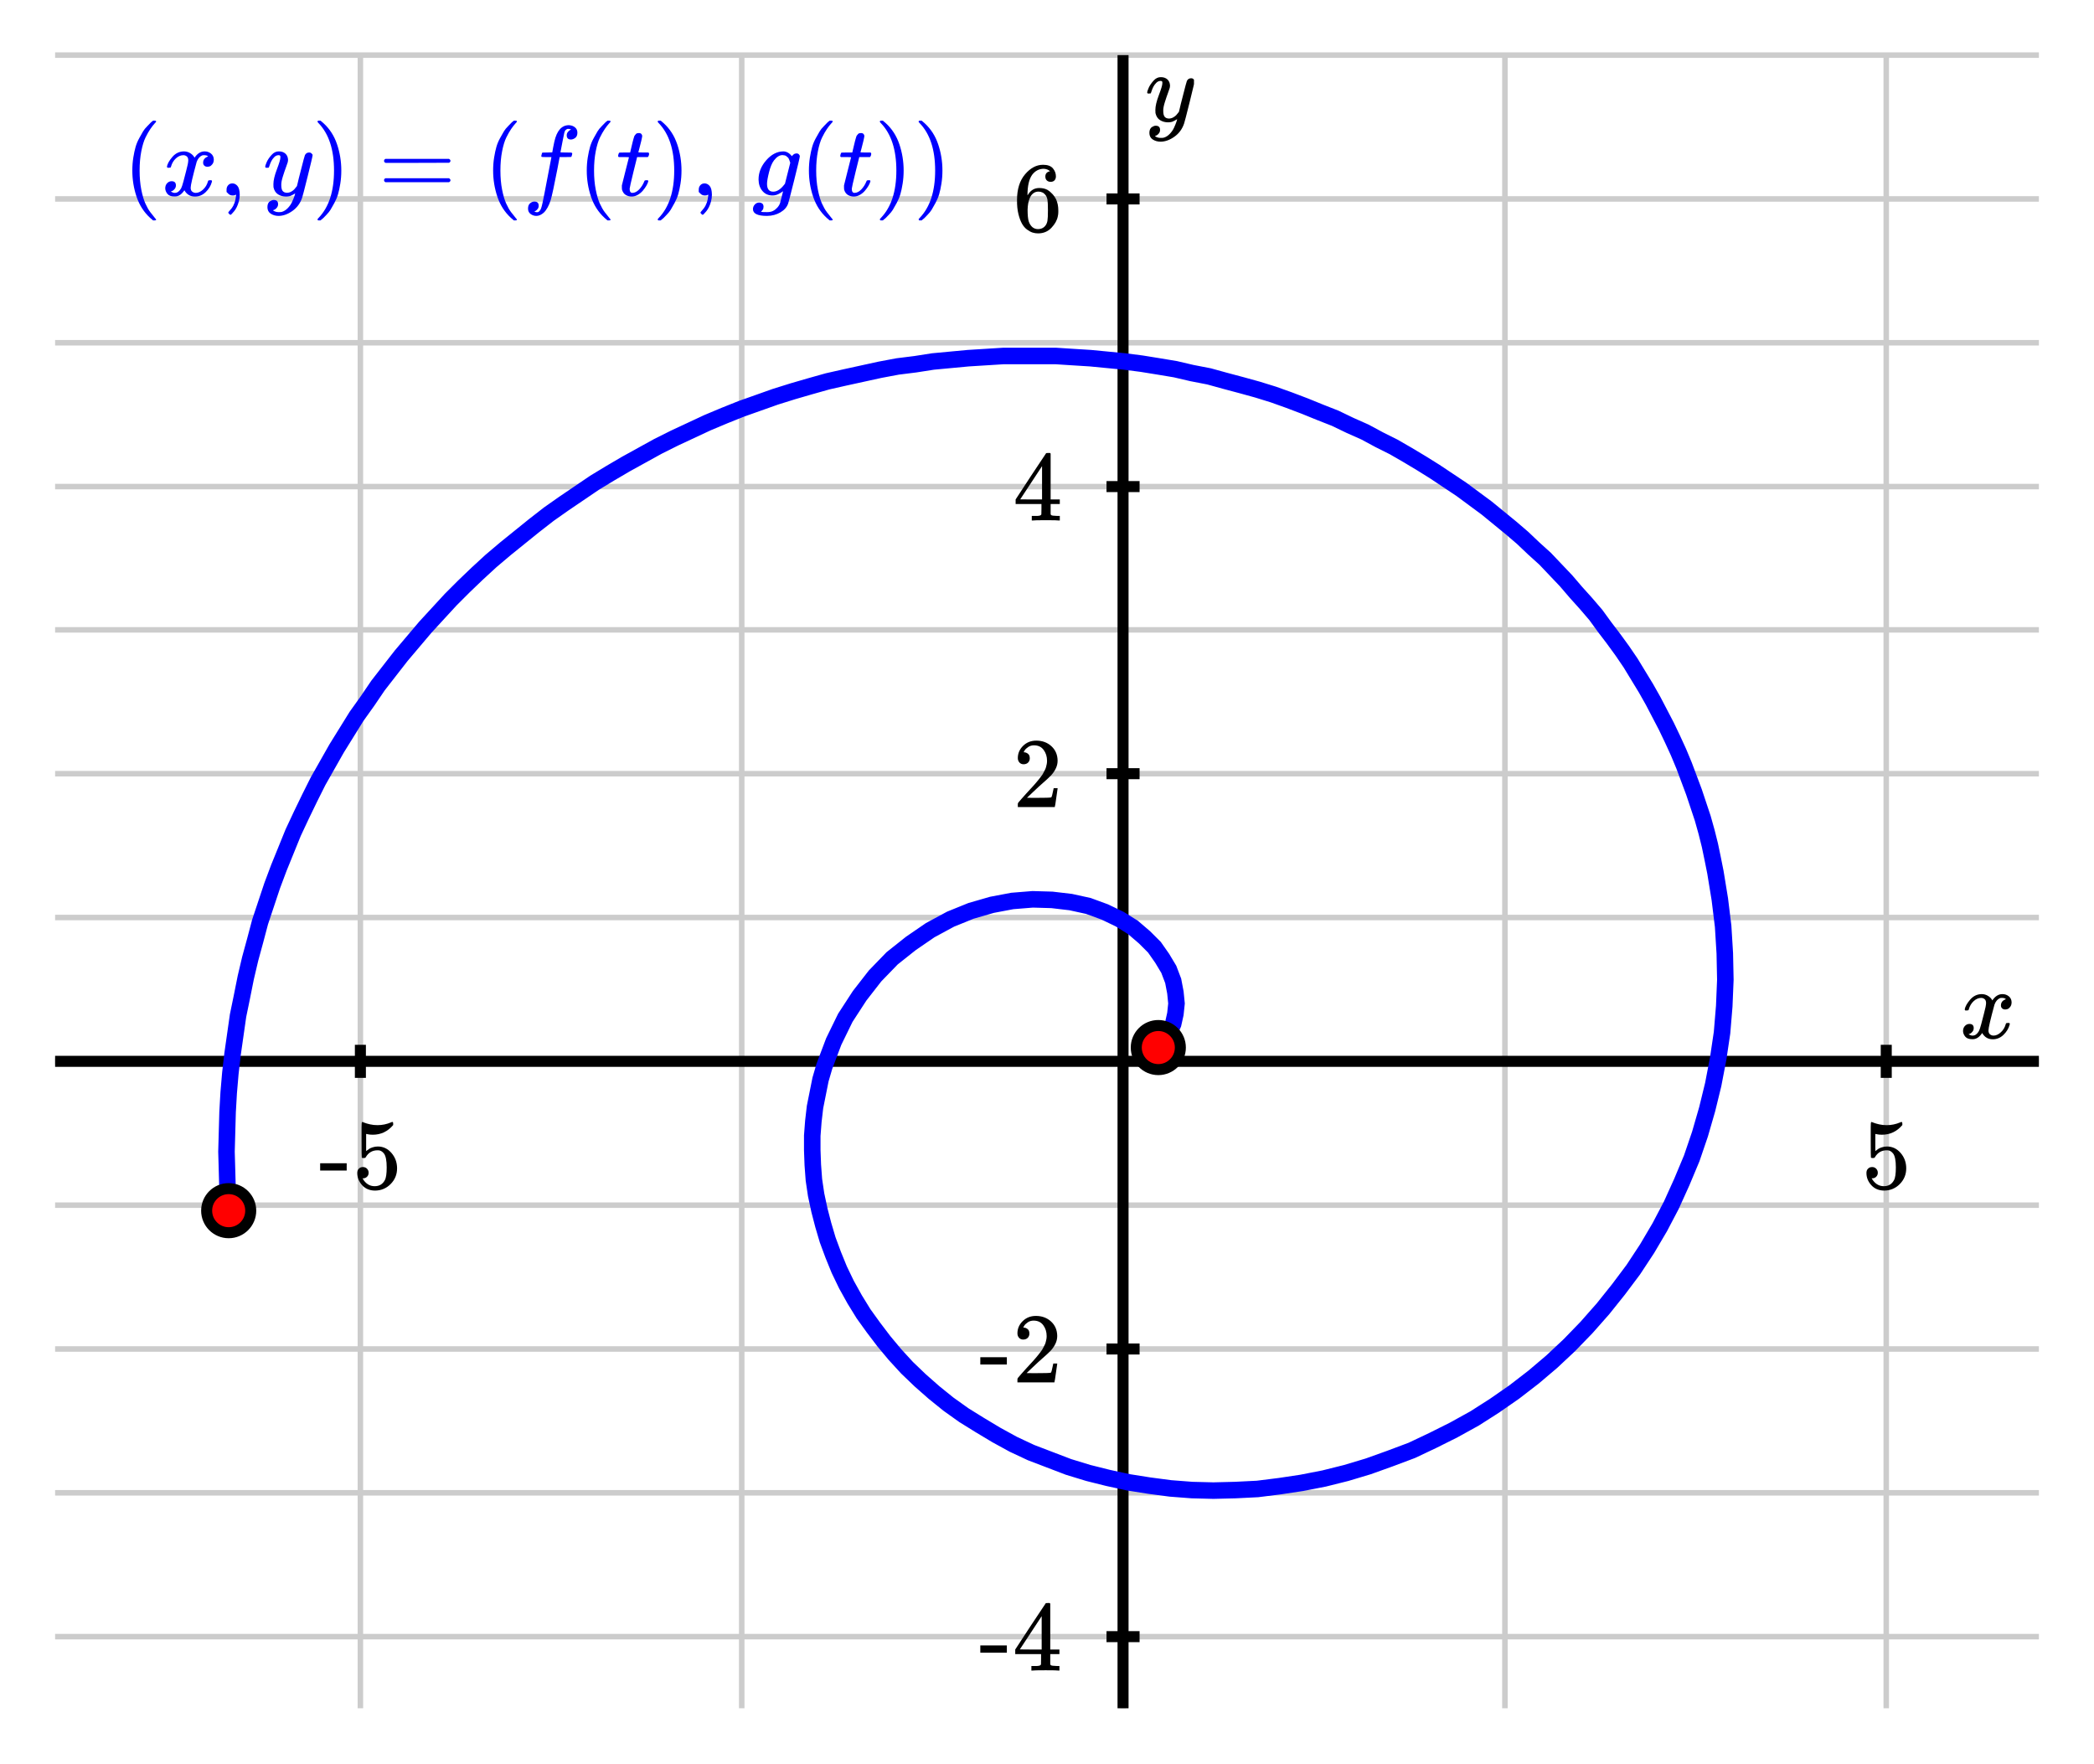
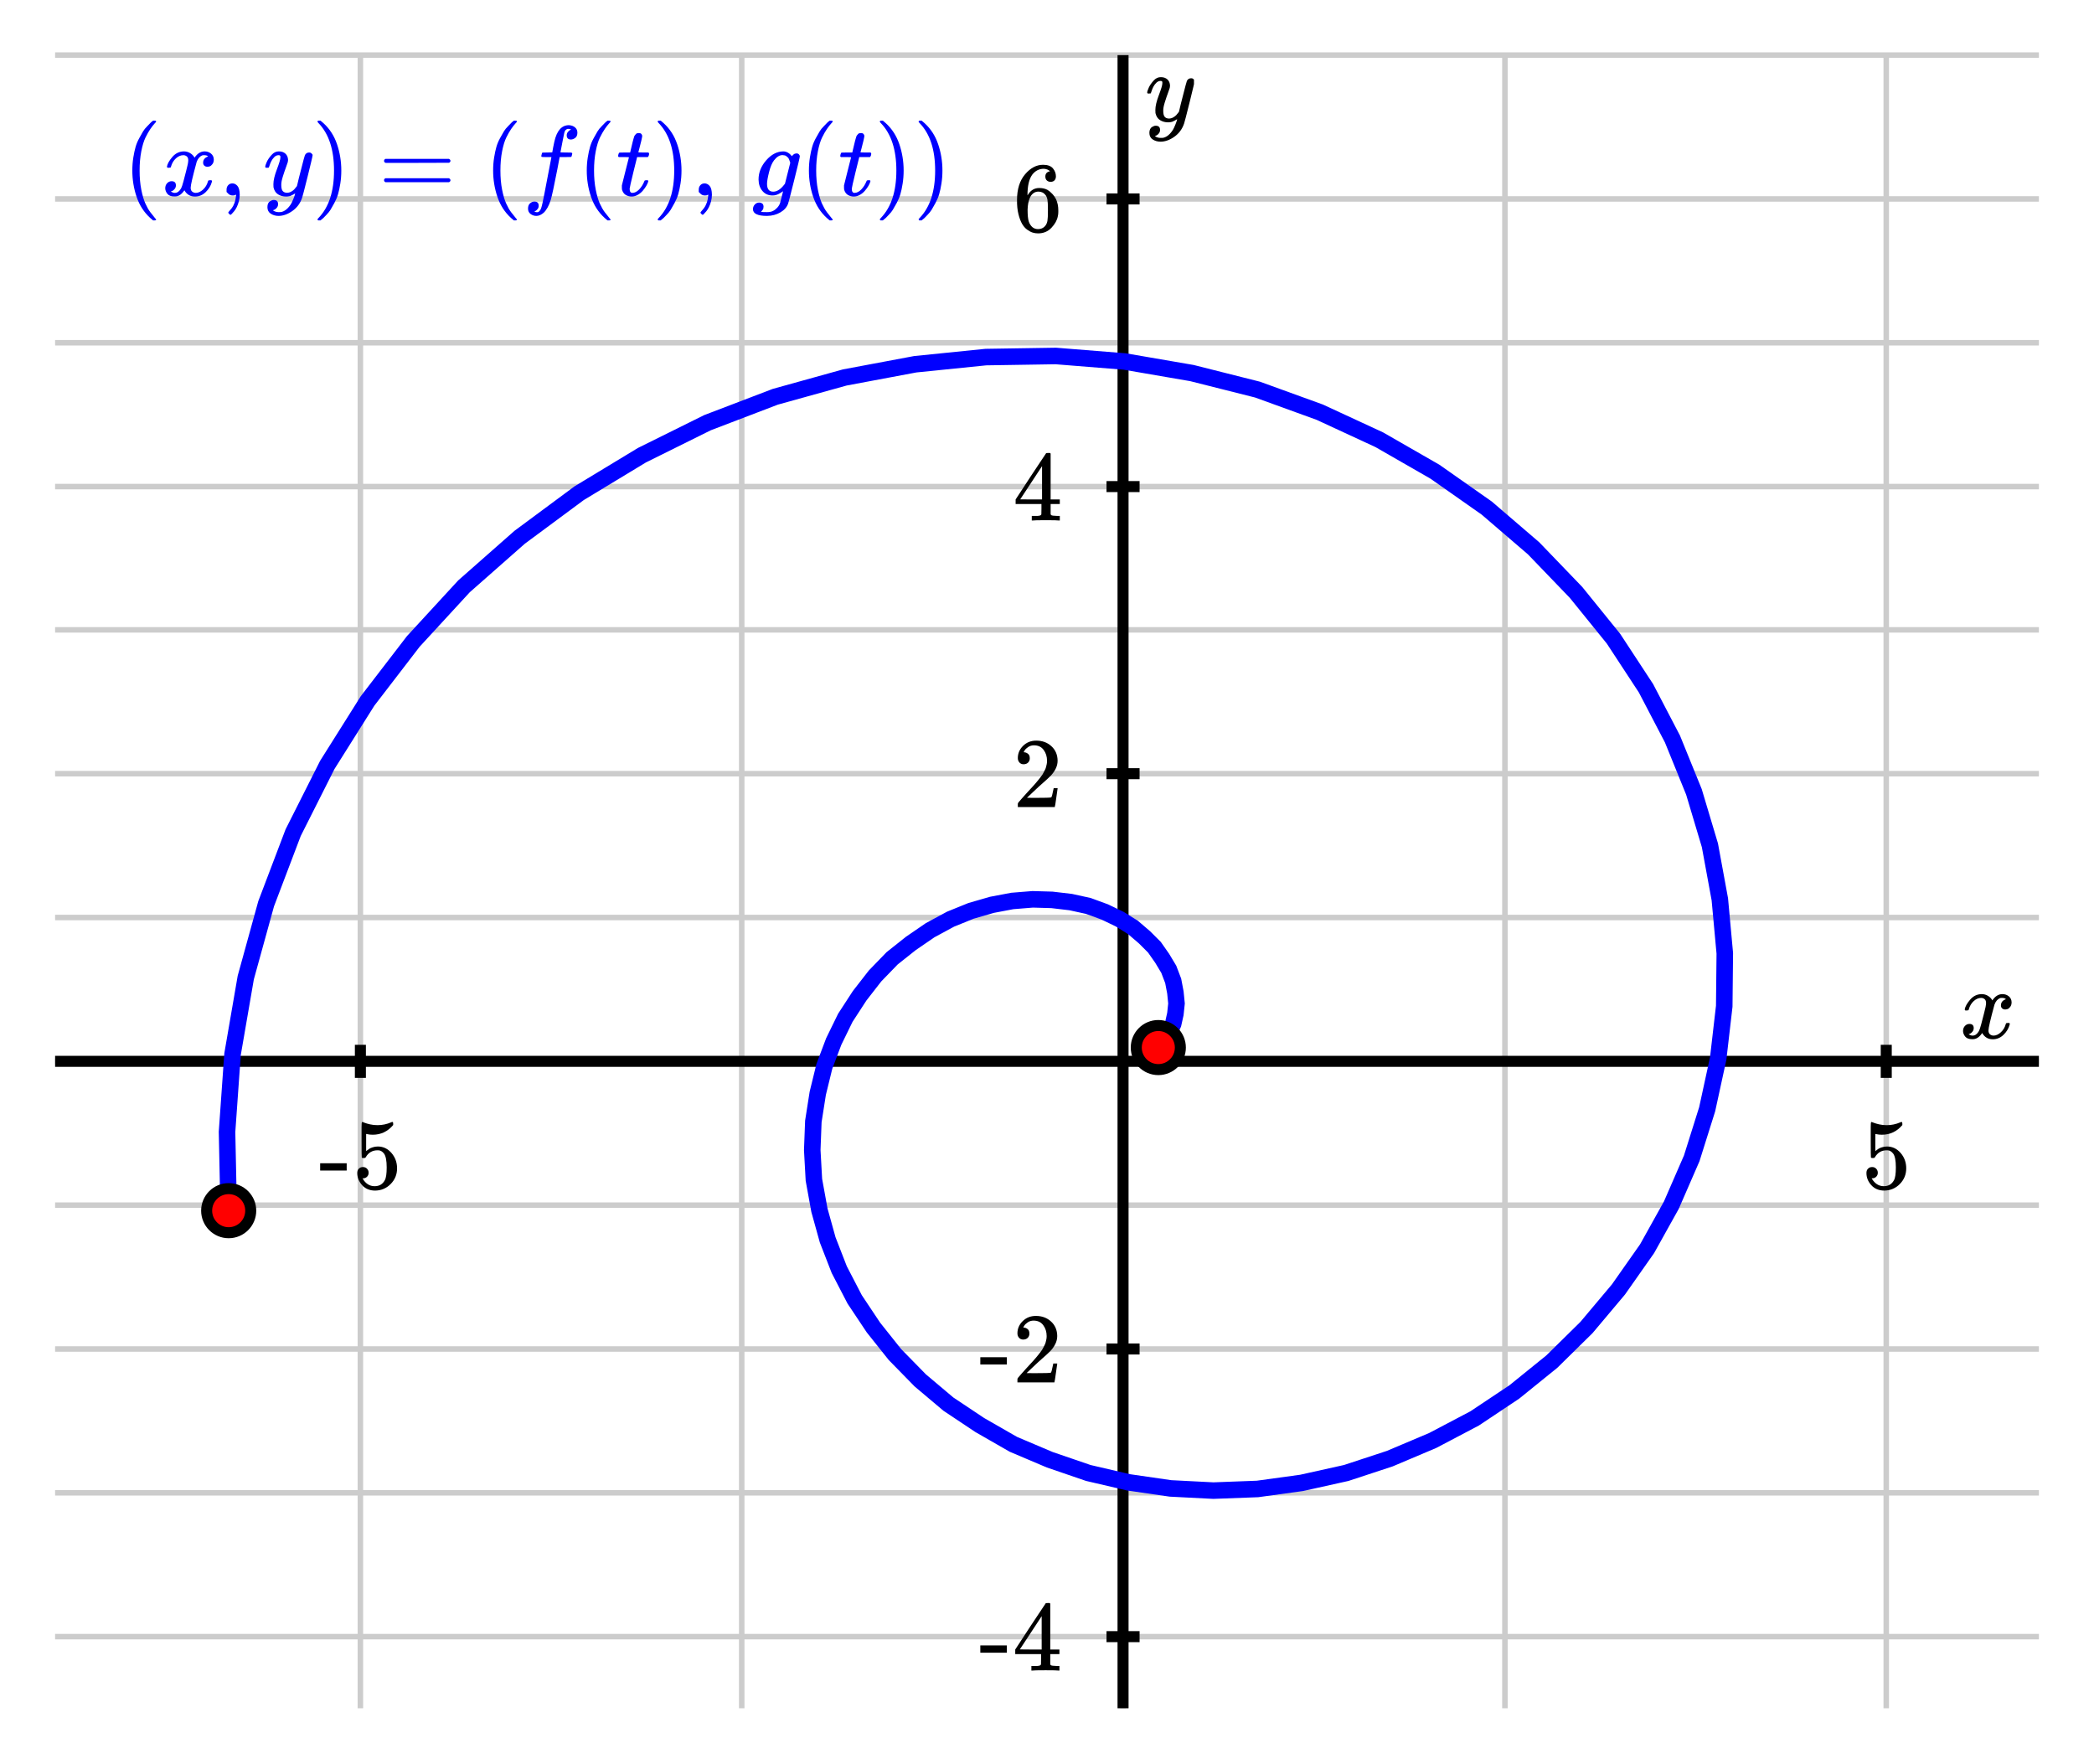
<svg xmlns="http://www.w3.org/2000/svg" xmlns:xlink="http://www.w3.org/1999/xlink" id="prefigure-parametric-motion-figure" viewBox="0 0 380 320">
  <defs>
-     <clipPath id="prefigure-parametric-motion-__clipPath-0">
+     <clipPath id="prefigure-parametric-motion-clipPath-0">
      <rect x="10.0" y="10.0" width="360.0" height="300.0" />
    </clipPath>
-     <clipPath id="prefigure-parametric-motion-__clipPath-1">
+     <clipPath id="prefigure-parametric-motion-clipPath-1">
      <rect x="10.0" y="10.0" width="360.0" height="300.0" />
    </clipPath>
  </defs>
  <g id="prefigure-parametric-motion-pm-grid">
    <g id="prefigure-parametric-motion-grid" stroke="#ccc" stroke-width="1">
      <line x1="65.4" y1="310.0" x2="65.4" y2="10.0" />
      <line x1="134.6" y1="310.0" x2="134.6" y2="10.0" />
      <line x1="203.8" y1="310.0" x2="203.8" y2="10.0" />
      <line x1="273.1" y1="310.0" x2="273.1" y2="10.0" />
      <line x1="342.3" y1="310.0" x2="342.3" y2="10.0" />
      <line x1="10.0" y1="297.0" x2="370.0" y2="297.0" />
      <line x1="10.0" y1="270.9" x2="370.0" y2="270.9" />
      <line x1="10.0" y1="244.8" x2="370.0" y2="244.8" />
      <line x1="10.0" y1="218.7" x2="370.0" y2="218.7" />
      <line x1="10.0" y1="192.6" x2="370.0" y2="192.6" />
      <line x1="10.0" y1="166.5" x2="370.0" y2="166.5" />
      <line x1="10.0" y1="140.4" x2="370.0" y2="140.4" />
      <line x1="10.0" y1="114.3" x2="370.0" y2="114.3" />
      <line x1="10.0" y1="88.3" x2="370.0" y2="88.3" />
      <line x1="10.0" y1="62.2" x2="370.0" y2="62.2" />
      <line x1="10.0" y1="36.1" x2="370.0" y2="36.1" />
      <line x1="10.0" y1="10.0" x2="370.0" y2="10.0" />
    </g>
    <g id="prefigure-parametric-motion-axes" stroke="black" stroke-width="2">
-       <line id="prefigure-parametric-motion-__line-17" x1="10.0" y1="192.6" x2="370.0" y2="192.6" stroke="black" stroke-width="2" />
+       <line id="prefigure-parametric-motion-line-17" x1="10.0" y1="192.6" x2="370.0" y2="192.6" stroke="black" stroke-width="2" />
      <g>
-         <line id="prefigure-parametric-motion-__line-18" x1="65.4" y1="195.6" x2="65.4" y2="189.6" />
-         <line id="prefigure-parametric-motion-__line-19" x1="342.3" y1="195.6" x2="342.3" y2="189.6" />
-       </g>
-       <line id="prefigure-parametric-motion-__line-20" x1="203.8" y1="310.0" x2="203.8" y2="10.0" stroke="black" stroke-width="2" />
+         <line id="prefigure-parametric-motion-line-18" x1="65.4" y1="195.6" x2="65.4" y2="189.6" />
+         <line id="prefigure-parametric-motion-line-19" x1="342.3" y1="195.6" x2="342.3" y2="189.6" />
+       </g>
+       <line id="prefigure-parametric-motion-line-20" x1="203.8" y1="310.0" x2="203.8" y2="10.0" stroke="black" stroke-width="2" />
      <g>
-         <line id="prefigure-parametric-motion-__line-21" x1="200.8" y1="297.0" x2="206.8" y2="297.0" />
-         <line id="prefigure-parametric-motion-__line-22" x1="200.8" y1="244.8" x2="206.8" y2="244.8" />
-         <line id="prefigure-parametric-motion-__line-23" x1="200.8" y1="140.4" x2="206.8" y2="140.4" />
-         <line id="prefigure-parametric-motion-__line-24" x1="200.8" y1="88.3" x2="206.8" y2="88.3" />
-         <line id="prefigure-parametric-motion-__line-25" x1="200.8" y1="36.1" x2="206.8" y2="36.1" />
-       </g>
-     </g>
-     <g id="prefigure-parametric-motion-__label-0" transform="translate(366.0,188.6) translate(-10.4,-8.2)">
-       <g id="prefigure-parametric-motion-__g-0">
+         <line id="prefigure-parametric-motion-line-21" x1="200.8" y1="297.0" x2="206.8" y2="297.0" />
+         <line id="prefigure-parametric-motion-line-22" x1="200.8" y1="244.8" x2="206.8" y2="244.8" />
+         <line id="prefigure-parametric-motion-line-23" x1="200.8" y1="140.4" x2="206.8" y2="140.4" />
+         <line id="prefigure-parametric-motion-line-24" x1="200.8" y1="88.3" x2="206.8" y2="88.3" />
+         <line id="prefigure-parametric-motion-line-25" x1="200.8" y1="36.1" x2="206.8" y2="36.1" />
+       </g>
+     </g>
+     <g id="prefigure-parametric-motion-label-0" transform="translate(366.0,188.6) translate(-10.4,-8.2)">
+       <g id="prefigure-parametric-motion-g-0">
        <svg style="vertical-align: -0.200px" width="10.352px" height="8.200px" role="img" focusable="false" viewBox="0 -442 572 453" x="0.0" y="0.0">
          <defs>
            <path id="prefigure-parametric-motion-MJX-2-TEX-I-1D465" d="M52 289Q59 331 106 386T222 442Q257 442 286 424T329 379Q371 442 430 442Q467 442 494 420T522 361Q522 332 508 314T481 292T458 288Q439 288 427 299T415 328Q415 374 465 391Q454 404 425 404Q412 404 406 402Q368 386 350 336Q290 115 290 78Q290 50 306 38T341 26Q378 26 414 59T463 140Q466 150 469 151T485 153H489Q504 153 504 145Q504 144 502 134Q486 77 440 33T333 -11Q263 -11 227 52Q186 -10 133 -10H127Q78 -10 57 16T35 71Q35 103 54 123T99 143Q142 143 142 101Q142 81 130 66T107 46T94 41L91 40Q91 39 97 36T113 29T132 26Q168 26 194 71Q203 87 217 139T245 247T261 313Q266 340 266 352Q266 380 251 392T217 404Q177 404 142 372T93 290Q91 281 88 280T72 278H58Q52 284 52 289Z" />
          </defs>
          <g stroke="currentColor" fill="currentColor" stroke-width="0" transform="scale(1,-1)">
            <g data-mml-node="math">
              <g data-mml-node="mi" data-semantic-type="identifier" data-semantic-role="latinletter" data-semantic-font="italic" data-semantic-annotation="clearspeak:simple" data-semantic-id="0" data-semantic-speech="x">
                <use data-c="1D465" xlink:href="#prefigure-parametric-motion-MJX-2-TEX-I-1D465" />
              </g>
            </g>
          </g>
        </svg>
      </g>
    </g>
-     <g id="prefigure-parametric-motion-__label-1" transform="translate(207.8,14.0) translate(0.0,-0.0)">
-       <g id="prefigure-parametric-motion-__g-1">
+     <g id="prefigure-parametric-motion-label-1" transform="translate(207.8,14.0) translate(0.0,-0.0)">
+       <g id="prefigure-parametric-motion-g-1">
        <svg style="vertical-align: -3.712px" width="8.872px" height="11.712px" role="img" focusable="false" viewBox="0 -442 490 647" x="0.0" y="0.0">
          <defs>
            <path id="prefigure-parametric-motion-MJX-3-TEX-I-1D466" d="M21 287Q21 301 36 335T84 406T158 442Q199 442 224 419T250 355Q248 336 247 334Q247 331 231 288T198 191T182 105Q182 62 196 45T238 27Q261 27 281 38T312 61T339 94Q339 95 344 114T358 173T377 247Q415 397 419 404Q432 431 462 431Q475 431 483 424T494 412T496 403Q496 390 447 193T391 -23Q363 -106 294 -155T156 -205Q111 -205 77 -183T43 -117Q43 -95 50 -80T69 -58T89 -48T106 -45Q150 -45 150 -87Q150 -107 138 -122T115 -142T102 -147L99 -148Q101 -153 118 -160T152 -167H160Q177 -167 186 -165Q219 -156 247 -127T290 -65T313 -9T321 21L315 17Q309 13 296 6T270 -6Q250 -11 231 -11Q185 -11 150 11T104 82Q103 89 103 113Q103 170 138 262T173 379Q173 380 173 381Q173 390 173 393T169 400T158 404H154Q131 404 112 385T82 344T65 302T57 280Q55 278 41 278H27Q21 284 21 287Z" />
          </defs>
          <g stroke="currentColor" fill="currentColor" stroke-width="0" transform="scale(1,-1)">
            <g data-mml-node="math">
              <g data-mml-node="mi" data-semantic-type="identifier" data-semantic-role="latinletter" data-semantic-font="italic" data-semantic-annotation="clearspeak:simple" data-semantic-id="0" data-semantic-speech="y">
                <use data-c="1D466" xlink:href="#prefigure-parametric-motion-MJX-3-TEX-I-1D466" />
              </g>
            </g>
          </g>
        </svg>
      </g>
    </g>
-     <g id="prefigure-parametric-motion-__label-2" transform="translate(65.4,203.6) translate(-7.5,-0.0)">
-       <g id="prefigure-parametric-motion-__g-2">
+     <g id="prefigure-parametric-motion-label-2" transform="translate(65.4,203.6) translate(-7.5,-0.0)">
+       <g id="prefigure-parametric-motion-g-2">
        <svg style="vertical-align: -0.400px" width="15.080px" height="12.456px" role="img" focusable="false" viewBox="0 -666 833 688" x="0.0" y="0.0">
          <defs>
            <path id="prefigure-parametric-motion-MJX-4-TEX-N-2D" d="M11 179V252H277V179H11Z" />
            <path id="prefigure-parametric-motion-MJX-4-TEX-N-35" d="M164 157Q164 133 148 117T109 101H102Q148 22 224 22Q294 22 326 82Q345 115 345 210Q345 313 318 349Q292 382 260 382H254Q176 382 136 314Q132 307 129 306T114 304Q97 304 95 310Q93 314 93 485V614Q93 664 98 664Q100 666 102 666Q103 666 123 658T178 642T253 634Q324 634 389 662Q397 666 402 666Q410 666 410 648V635Q328 538 205 538Q174 538 149 544L139 546V374Q158 388 169 396T205 412T256 420Q337 420 393 355T449 201Q449 109 385 44T229 -22Q148 -22 99 32T50 154Q50 178 61 192T84 210T107 214Q132 214 148 197T164 157Z" />
          </defs>
          <g stroke="currentColor" fill="currentColor" stroke-width="0" transform="scale(1,-1)">
            <g data-mml-node="math">
              <g data-mml-node="mtext" data-semantic-type="text" data-semantic-role="unknown" data-semantic-font="normal" data-semantic-annotation="clearspeak:unit" data-semantic-id="0" data-semantic-speech="hyphen 5">
                <use data-c="2D" xlink:href="#prefigure-parametric-motion-MJX-4-TEX-N-2D" />
                <use data-c="35" xlink:href="#prefigure-parametric-motion-MJX-4-TEX-N-35" transform="translate(333,0)" />
              </g>
            </g>
          </g>
        </svg>
      </g>
    </g>
-     <g id="prefigure-parametric-motion-__label-3" transform="translate(342.3,203.6) translate(-4.5,-0.0)">
-       <g id="prefigure-parametric-motion-__g-3">
+     <g id="prefigure-parametric-motion-label-3" transform="translate(342.3,203.6) translate(-4.5,-0.0)">
+       <g id="prefigure-parametric-motion-g-3">
        <svg style="vertical-align: -0.400px" width="9.048px" height="12.456px" role="img" focusable="false" viewBox="0 -666 500 688" x="0.0" y="0.0">
          <defs>
            <path id="prefigure-parametric-motion-MJX-5-TEX-N-35" d="M164 157Q164 133 148 117T109 101H102Q148 22 224 22Q294 22 326 82Q345 115 345 210Q345 313 318 349Q292 382 260 382H254Q176 382 136 314Q132 307 129 306T114 304Q97 304 95 310Q93 314 93 485V614Q93 664 98 664Q100 666 102 666Q103 666 123 658T178 642T253 634Q324 634 389 662Q397 666 402 666Q410 666 410 648V635Q328 538 205 538Q174 538 149 544L139 546V374Q158 388 169 396T205 412T256 420Q337 420 393 355T449 201Q449 109 385 44T229 -22Q148 -22 99 32T50 154Q50 178 61 192T84 210T107 214Q132 214 148 197T164 157Z" />
          </defs>
          <g stroke="currentColor" fill="currentColor" stroke-width="0" transform="scale(1,-1)">
            <g data-mml-node="math">
              <g data-mml-node="mtext" data-semantic-type="text" data-semantic-role="integer" data-semantic-font="normal" data-semantic-annotation="clearspeak:unit" data-semantic-id="0" data-semantic-speech="5">
                <use data-c="35" xlink:href="#prefigure-parametric-motion-MJX-5-TEX-N-35" />
              </g>
            </g>
          </g>
        </svg>
      </g>
    </g>
-     <g id="prefigure-parametric-motion-__label-4" transform="translate(192.8,297.0) translate(-15.1,-6.1)">
-       <g id="prefigure-parametric-motion-__g-4">
+     <g id="prefigure-parametric-motion-label-4" transform="translate(192.8,297.0) translate(-15.1,-6.1)">
+       <g id="prefigure-parametric-motion-g-4">
        <svg style="vertical-align: 0.000px" width="15.080px" height="12.256px" role="img" focusable="false" viewBox="0 -677 833 677" x="0.0" y="0.0">
          <defs>
            <path id="prefigure-parametric-motion-MJX-6-TEX-N-2D" d="M11 179V252H277V179H11Z" />
            <path id="prefigure-parametric-motion-MJX-6-TEX-N-34" d="M462 0Q444 3 333 3Q217 3 199 0H190V46H221Q241 46 248 46T265 48T279 53T286 61Q287 63 287 115V165H28V211L179 442Q332 674 334 675Q336 677 355 677H373L379 671V211H471V165H379V114Q379 73 379 66T385 54Q393 47 442 46H471V0H462ZM293 211V545L74 212L183 211H293Z" />
          </defs>
          <g stroke="currentColor" fill="currentColor" stroke-width="0" transform="scale(1,-1)">
            <g data-mml-node="math">
              <g data-mml-node="mtext" data-semantic-type="text" data-semantic-role="unknown" data-semantic-font="normal" data-semantic-annotation="clearspeak:unit" data-semantic-id="0" data-semantic-speech="hyphen 4">
                <use data-c="2D" xlink:href="#prefigure-parametric-motion-MJX-6-TEX-N-2D" />
                <use data-c="34" xlink:href="#prefigure-parametric-motion-MJX-6-TEX-N-34" transform="translate(333,0)" />
              </g>
            </g>
          </g>
        </svg>
      </g>
    </g>
-     <g id="prefigure-parametric-motion-__label-5" transform="translate(192.8,244.8) translate(-15.1,-6.0)">
-       <g id="prefigure-parametric-motion-__g-5">
+     <g id="prefigure-parametric-motion-label-5" transform="translate(192.8,244.8) translate(-15.1,-6.0)">
+       <g id="prefigure-parametric-motion-g-5">
        <svg style="vertical-align: 0.000px" width="15.080px" height="12.056px" role="img" focusable="false" viewBox="0 -666 833 666" x="0.0" y="0.0">
          <defs>
            <path id="prefigure-parametric-motion-MJX-7-TEX-N-2D" d="M11 179V252H277V179H11Z" />
            <path id="prefigure-parametric-motion-MJX-7-TEX-N-32" d="M109 429Q82 429 66 447T50 491Q50 562 103 614T235 666Q326 666 387 610T449 465Q449 422 429 383T381 315T301 241Q265 210 201 149L142 93L218 92Q375 92 385 97Q392 99 409 186V189H449V186Q448 183 436 95T421 3V0H50V19V31Q50 38 56 46T86 81Q115 113 136 137Q145 147 170 174T204 211T233 244T261 278T284 308T305 340T320 369T333 401T340 431T343 464Q343 527 309 573T212 619Q179 619 154 602T119 569T109 550Q109 549 114 549Q132 549 151 535T170 489Q170 464 154 447T109 429Z" />
          </defs>
          <g stroke="currentColor" fill="currentColor" stroke-width="0" transform="scale(1,-1)">
            <g data-mml-node="math">
              <g data-mml-node="mtext" data-semantic-type="text" data-semantic-role="unknown" data-semantic-font="normal" data-semantic-annotation="clearspeak:unit" data-semantic-id="0" data-semantic-speech="hyphen 2">
                <use data-c="2D" xlink:href="#prefigure-parametric-motion-MJX-7-TEX-N-2D" />
                <use data-c="32" xlink:href="#prefigure-parametric-motion-MJX-7-TEX-N-32" transform="translate(333,0)" />
              </g>
            </g>
          </g>
        </svg>
      </g>
    </g>
-     <g id="prefigure-parametric-motion-__label-6" transform="translate(192.8,140.4) translate(-9.0,-6.0)">
-       <g id="prefigure-parametric-motion-__g-6">
+     <g id="prefigure-parametric-motion-label-6" transform="translate(192.8,140.4) translate(-9.0,-6.0)">
+       <g id="prefigure-parametric-motion-g-6">
        <svg style="vertical-align: 0.000px" width="9.048px" height="12.056px" role="img" focusable="false" viewBox="0 -666 500 666" x="0.0" y="0.0">
          <defs>
            <path id="prefigure-parametric-motion-MJX-8-TEX-N-32" d="M109 429Q82 429 66 447T50 491Q50 562 103 614T235 666Q326 666 387 610T449 465Q449 422 429 383T381 315T301 241Q265 210 201 149L142 93L218 92Q375 92 385 97Q392 99 409 186V189H449V186Q448 183 436 95T421 3V0H50V19V31Q50 38 56 46T86 81Q115 113 136 137Q145 147 170 174T204 211T233 244T261 278T284 308T305 340T320 369T333 401T340 431T343 464Q343 527 309 573T212 619Q179 619 154 602T119 569T109 550Q109 549 114 549Q132 549 151 535T170 489Q170 464 154 447T109 429Z" />
          </defs>
          <g stroke="currentColor" fill="currentColor" stroke-width="0" transform="scale(1,-1)">
            <g data-mml-node="math">
              <g data-mml-node="mtext" data-semantic-type="text" data-semantic-role="integer" data-semantic-font="normal" data-semantic-annotation="clearspeak:unit" data-semantic-id="0" data-semantic-speech="2">
                <use data-c="32" xlink:href="#prefigure-parametric-motion-MJX-8-TEX-N-32" />
              </g>
            </g>
          </g>
        </svg>
      </g>
    </g>
-     <g id="prefigure-parametric-motion-__label-7" transform="translate(192.8,88.3) translate(-9.0,-6.1)">
-       <g id="prefigure-parametric-motion-__g-7">
+     <g id="prefigure-parametric-motion-label-7" transform="translate(192.8,88.3) translate(-9.0,-6.1)">
+       <g id="prefigure-parametric-motion-g-7">
        <svg style="vertical-align: 0.000px" width="9.048px" height="12.256px" role="img" focusable="false" viewBox="0 -677 500 677" x="0.0" y="0.0">
          <defs>
            <path id="prefigure-parametric-motion-MJX-9-TEX-N-34" d="M462 0Q444 3 333 3Q217 3 199 0H190V46H221Q241 46 248 46T265 48T279 53T286 61Q287 63 287 115V165H28V211L179 442Q332 674 334 675Q336 677 355 677H373L379 671V211H471V165H379V114Q379 73 379 66T385 54Q393 47 442 46H471V0H462ZM293 211V545L74 212L183 211H293Z" />
          </defs>
          <g stroke="currentColor" fill="currentColor" stroke-width="0" transform="scale(1,-1)">
            <g data-mml-node="math">
              <g data-mml-node="mtext" data-semantic-type="text" data-semantic-role="integer" data-semantic-font="normal" data-semantic-annotation="clearspeak:unit" data-semantic-id="0" data-semantic-speech="4">
                <use data-c="34" xlink:href="#prefigure-parametric-motion-MJX-9-TEX-N-34" />
              </g>
            </g>
          </g>
        </svg>
      </g>
    </g>
-     <g id="prefigure-parametric-motion-__label-8" transform="translate(192.8,36.1) translate(-9.0,-6.2)">
-       <g id="prefigure-parametric-motion-__g-8">
+     <g id="prefigure-parametric-motion-label-8" transform="translate(192.8,36.1) translate(-9.0,-6.2)">
+       <g id="prefigure-parametric-motion-g-8">
        <svg style="vertical-align: -0.400px" width="9.048px" height="12.456px" role="img" focusable="false" viewBox="0 -666 500 688" x="0.0" y="0.0">
          <defs>
            <path id="prefigure-parametric-motion-MJX-10-TEX-N-36" d="M42 313Q42 476 123 571T303 666Q372 666 402 630T432 550Q432 525 418 510T379 495Q356 495 341 509T326 548Q326 592 373 601Q351 623 311 626Q240 626 194 566Q147 500 147 364L148 360Q153 366 156 373Q197 433 263 433H267Q313 433 348 414Q372 400 396 374T435 317Q456 268 456 210V192Q456 169 451 149Q440 90 387 34T253 -22Q225 -22 199 -14T143 16T92 75T56 172T42 313ZM257 397Q227 397 205 380T171 335T154 278T148 216Q148 133 160 97T198 39Q222 21 251 21Q302 21 329 59Q342 77 347 104T352 209Q352 289 347 316T329 361Q302 397 257 397Z" />
          </defs>
          <g stroke="currentColor" fill="currentColor" stroke-width="0" transform="scale(1,-1)">
            <g data-mml-node="math">
              <g data-mml-node="mtext" data-semantic-type="text" data-semantic-role="integer" data-semantic-font="normal" data-semantic-annotation="clearspeak:unit" data-semantic-id="0" data-semantic-speech="6">
                <use data-c="36" xlink:href="#prefigure-parametric-motion-MJX-10-TEX-N-36" />
              </g>
            </g>
          </g>
        </svg>
      </g>
    </g>
  </g>
-   <path id="prefigure-parametric-motion-pm-curve" d="M 210.2 190.1 L 211.3 188.8 L 212.2 187.4 L 212.9 185.8 L 213.3 184.0 L 213.5 182.1 L 213.3 180.1 L 212.9 178.0 L 212.1 175.9 L 210.9 173.9 L 209.5 171.9 L 207.7 170.1 L 205.6 168.3 L 203.2 166.8 L 200.5 165.5 L 197.5 164.4 L 194.3 163.7 L 190.9 163.3 L 187.4 163.2 L 183.7 163.5 L 180.0 164.2 L 176.2 165.3 L 172.5 166.8 L 168.8 168.8 L 165.3 171.2 L 161.9 173.9 L 158.8 177.1 L 156.0 180.7 L 153.4 184.7 L 151.3 189.0 L 149.6 193.5 L 148.9 195.9 L 148.4 198.4 L 147.9 200.9 L 147.6 203.5 L 147.4 206.1 L 147.4 208.7 L 147.5 211.4 L 147.7 214.1 L 148.1 216.8 L 148.7 219.6 L 149.4 222.3 L 150.2 225.0 L 151.2 227.7 L 152.3 230.4 L 153.6 233.1 L 155.1 235.8 L 156.7 238.4 L 158.5 240.9 L 160.4 243.4 L 162.4 245.8 L 164.6 248.2 L 167.0 250.5 L 169.5 252.7 L 172.1 254.8 L 174.9 256.8 L 177.8 258.6 L 180.8 260.4 L 183.9 262.1 L 187.1 263.6 L 190.5 264.9 L 193.9 266.2 L 197.5 267.3 L 201.1 268.2 L 204.8 269.0 L 208.6 269.6 L 212.4 270.1 L 216.3 270.4 L 220.2 270.5 L 224.2 270.4 L 228.2 270.2 L 232.2 269.7 L 236.2 269.1 L 240.3 268.3 L 244.3 267.3 L 248.3 266.1 L 252.2 264.7 L 256.2 263.2 L 260.0 261.4 L 263.8 259.5 L 267.6 257.4 L 271.2 255.1 L 274.8 252.6 L 278.3 249.9 L 281.6 247.1 L 284.8 244.1 L 287.9 240.9 L 290.9 237.5 L 293.7 234.0 L 296.4 230.4 L 298.9 226.6 L 301.2 222.7 L 303.3 218.7 L 305.2 214.5 L 307.0 210.2 L 308.5 205.8 L 309.8 201.3 L 310.9 196.8 L 311.8 192.1 L 312.5 187.4 L 312.9 182.6 L 313.1 177.8 L 313.0 173.0 L 312.7 168.1 L 312.1 163.2 L 311.3 158.3 L 310.8 155.8 L 310.3 153.4 L 309.7 151.0 L 309.0 148.5 L 308.2 146.1 L 307.4 143.7 L 306.5 141.3 L 305.6 138.9 L 304.6 136.5 L 303.5 134.1 L 302.4 131.8 L 301.2 129.5 L 300.0 127.2 L 298.7 124.9 L 297.3 122.6 L 295.9 120.3 L 294.4 118.1 L 292.8 115.9 L 291.2 113.8 L 289.6 111.6 L 287.8 109.5 L 286.0 107.5 L 284.2 105.4 L 282.3 103.4 L 280.4 101.4 L 278.3 99.5 L 276.3 97.6 L 274.2 95.8 L 272.0 94.0 L 269.8 92.2 L 267.5 90.5 L 265.2 88.8 L 262.8 87.2 L 260.4 85.6 L 258.0 84.1 L 255.5 82.6 L 252.9 81.1 L 250.3 79.8 L 247.7 78.4 L 245.0 77.2 L 242.3 75.9 L 239.5 74.8 L 236.8 73.7 L 233.9 72.6 L 231.1 71.6 L 228.2 70.7 L 225.3 69.9 L 222.3 69.1 L 219.4 68.3 L 216.3 67.7 L 213.3 67.0 L 210.3 66.5 L 207.2 66.0 L 204.1 65.6 L 201.0 65.3 L 197.9 65.0 L 194.7 64.8 L 191.6 64.6 L 188.4 64.6 L 185.2 64.6 L 182.1 64.6 L 178.9 64.8 L 175.7 65.0 L 172.5 65.3 L 169.3 65.6 L 166.1 66.1 L 162.9 66.5 L 159.7 67.1 L 156.5 67.8 L 153.3 68.5 L 150.2 69.2 L 147.0 70.1 L 143.9 71.0 L 140.7 72.0 L 137.6 73.1 L 134.5 74.2 L 131.5 75.4 L 128.4 76.7 L 125.4 78.1 L 122.4 79.5 L 119.4 81.0 L 116.5 82.6 L 113.6 84.2 L 110.7 85.9 L 107.9 87.6 L 105.1 89.5 L 102.3 91.4 L 99.6 93.3 L 96.9 95.4 L 94.3 97.5 L 91.7 99.6 L 89.1 101.8 L 86.6 104.1 L 84.2 106.4 L 81.8 108.8 L 79.5 111.3 L 77.2 113.8 L 75.0 116.4 L 72.8 119.0 L 70.7 121.7 L 68.6 124.4 L 66.7 127.2 L 64.7 130.0 L 62.9 132.9 L 61.1 135.8 L 59.4 138.8 L 57.7 141.8 L 56.2 144.8 L 54.7 147.9 L 53.2 151.1 L 51.9 154.3 L 50.6 157.5 L 49.4 160.7 L 48.3 164.0 L 47.2 167.3 L 46.3 170.7 L 45.4 174.0 L 44.6 177.4 L 43.9 180.9 L 43.2 184.3 L 42.7 187.8 L 42.2 191.3 L 41.8 194.8 L 41.5 198.3 L 41.3 201.8 L 41.2 205.4 L 41.1 209.0 L 41.2 212.5 L 41.3 216.1 L 41.5 219.7" stroke="blue" stroke-width="3" fill="none" clip-path="url(#prefigure-parametric-motion-__clipPath-1)" />
+   <path id="prefigure-parametric-motion-pm-curve" d="M 210.2 190.1 L 211.3 188.8 L 212.2 187.4 L 212.9 185.8 L 213.3 184.0 L 213.5 182.1 L 213.3 180.1 L 212.9 178.0 L 212.1 175.9 L 210.9 173.9 L 209.5 171.9 L 207.7 170.1 L 205.6 168.3 L 203.2 166.8 L 200.5 165.5 L 197.5 164.4 L 194.3 163.7 L 190.9 163.3 L 187.4 163.2 L 183.7 163.5 L 180.0 164.2 L 176.2 165.3 L 172.5 166.8 L 168.8 168.8 L 165.3 171.2 L 161.9 173.9 L 158.8 177.1 L 156.0 180.7 L 153.4 184.7 L 151.3 189.0 L 149.6 193.5 L 148.4 198.4 L 147.6 203.5 L 147.4 208.7 L 147.7 214.1 L 148.7 219.6 L 150.2 225.0 L 152.3 230.4 L 155.1 235.8 L 158.5 240.9 L 162.4 245.8 L 167.0 250.5 L 172.1 254.8 L 177.8 258.6 L 183.9 262.1 L 190.5 264.9 L 197.5 267.3 L 204.8 269.0 L 212.4 270.1 L 220.2 270.5 L 228.2 270.2 L 236.2 269.1 L 244.3 267.3 L 252.2 264.7 L 260.0 261.4 L 267.6 257.4 L 274.8 252.6 L 281.6 247.1 L 287.9 240.9 L 293.7 234.0 L 298.9 226.6 L 303.3 218.7 L 307.0 210.2 L 309.8 201.3 L 311.8 192.1 L 312.9 182.6 L 313.0 173.0 L 312.1 163.2 L 310.3 153.4 L 307.4 143.7 L 303.5 134.1 L 298.7 124.9 L 292.8 115.9 L 286.0 107.5 L 278.3 99.5 L 269.8 92.2 L 260.4 85.6 L 250.3 79.8 L 239.5 74.8 L 228.2 70.7 L 216.3 67.7 L 204.1 65.6 L 191.6 64.6 L 178.9 64.8 L 166.1 66.1 L 153.3 68.5 L 140.7 72.0 L 128.4 76.7 L 116.5 82.6 L 105.1 89.5 L 94.3 97.5 L 84.2 106.4 L 75.0 116.4 L 66.7 127.2 L 59.4 138.8 L 53.2 151.1 L 48.3 164.0 L 44.6 177.4 L 42.2 191.3 L 41.2 205.4 L 41.5 219.7" stroke="blue" stroke-width="3" fill="none" clip-path="url(#prefigure-parametric-motion-clipPath-1)" />
  <circle id="prefigure-parametric-motion-pm-start" cx="210.2" cy="190.1" r="4" stroke="black" stroke-width="2" fill="red" />
  <circle id="prefigure-parametric-motion-pm-end" cx="41.5" cy="219.7" r="4" stroke="black" stroke-width="2" fill="red" />
  <g id="prefigure-parametric-motion-pm-eq-label" transform="translate(22.3,30.9) translate(0.0,-9.0)">
-     <g id="prefigure-parametric-motion-__g-9">
+     <g id="prefigure-parametric-motion-g-9">
      <svg style="vertical-align: -4.528px; color:blue" width="150.456px" height="18.096px" role="img" focusable="false" viewBox="0 -750 8312.9 1000" x="0.0" y="0.0">
        <defs>
          <path id="prefigure-parametric-motion-MJX-11-TEX-N-28" d="M94 250Q94 319 104 381T127 488T164 576T202 643T244 695T277 729T302 750H315H319Q333 750 333 741Q333 738 316 720T275 667T226 581T184 443T167 250T184 58T225 -81T274 -167T316 -220T333 -241Q333 -250 318 -250H315H302L274 -226Q180 -141 137 -14T94 250Z" />
          <path id="prefigure-parametric-motion-MJX-11-TEX-I-1D465" d="M52 289Q59 331 106 386T222 442Q257 442 286 424T329 379Q371 442 430 442Q467 442 494 420T522 361Q522 332 508 314T481 292T458 288Q439 288 427 299T415 328Q415 374 465 391Q454 404 425 404Q412 404 406 402Q368 386 350 336Q290 115 290 78Q290 50 306 38T341 26Q378 26 414 59T463 140Q466 150 469 151T485 153H489Q504 153 504 145Q504 144 502 134Q486 77 440 33T333 -11Q263 -11 227 52Q186 -10 133 -10H127Q78 -10 57 16T35 71Q35 103 54 123T99 143Q142 143 142 101Q142 81 130 66T107 46T94 41L91 40Q91 39 97 36T113 29T132 26Q168 26 194 71Q203 87 217 139T245 247T261 313Q266 340 266 352Q266 380 251 392T217 404Q177 404 142 372T93 290Q91 281 88 280T72 278H58Q52 284 52 289Z" />
          <path id="prefigure-parametric-motion-MJX-11-TEX-N-2C" d="M78 35T78 60T94 103T137 121Q165 121 187 96T210 8Q210 -27 201 -60T180 -117T154 -158T130 -185T117 -194Q113 -194 104 -185T95 -172Q95 -168 106 -156T131 -126T157 -76T173 -3V9L172 8Q170 7 167 6T161 3T152 1T140 0Q113 0 96 17Z" />
          <path id="prefigure-parametric-motion-MJX-11-TEX-I-1D466" d="M21 287Q21 301 36 335T84 406T158 442Q199 442 224 419T250 355Q248 336 247 334Q247 331 231 288T198 191T182 105Q182 62 196 45T238 27Q261 27 281 38T312 61T339 94Q339 95 344 114T358 173T377 247Q415 397 419 404Q432 431 462 431Q475 431 483 424T494 412T496 403Q496 390 447 193T391 -23Q363 -106 294 -155T156 -205Q111 -205 77 -183T43 -117Q43 -95 50 -80T69 -58T89 -48T106 -45Q150 -45 150 -87Q150 -107 138 -122T115 -142T102 -147L99 -148Q101 -153 118 -160T152 -167H160Q177 -167 186 -165Q219 -156 247 -127T290 -65T313 -9T321 21L315 17Q309 13 296 6T270 -6Q250 -11 231 -11Q185 -11 150 11T104 82Q103 89 103 113Q103 170 138 262T173 379Q173 380 173 381Q173 390 173 393T169 400T158 404H154Q131 404 112 385T82 344T65 302T57 280Q55 278 41 278H27Q21 284 21 287Z" />
          <path id="prefigure-parametric-motion-MJX-11-TEX-N-29" d="M60 749L64 750Q69 750 74 750H86L114 726Q208 641 251 514T294 250Q294 182 284 119T261 12T224 -76T186 -143T145 -194T113 -227T90 -246Q87 -249 86 -250H74Q66 -250 63 -250T58 -247T55 -238Q56 -237 66 -225Q221 -64 221 250T66 725Q56 737 55 738Q55 746 60 749Z" />
          <path id="prefigure-parametric-motion-MJX-11-TEX-N-3D" d="M56 347Q56 360 70 367H707Q722 359 722 347Q722 336 708 328L390 327H72Q56 332 56 347ZM56 153Q56 168 72 173H708Q722 163 722 153Q722 140 707 133H70Q56 140 56 153Z" />
          <path id="prefigure-parametric-motion-MJX-11-TEX-I-1D453" d="M118 -162Q120 -162 124 -164T135 -167T147 -168Q160 -168 171 -155T187 -126Q197 -99 221 27T267 267T289 382V385H242Q195 385 192 387Q188 390 188 397L195 425Q197 430 203 430T250 431Q298 431 298 432Q298 434 307 482T319 540Q356 705 465 705Q502 703 526 683T550 630Q550 594 529 578T487 561Q443 561 443 603Q443 622 454 636T478 657L487 662Q471 668 457 668Q445 668 434 658T419 630Q412 601 403 552T387 469T380 433Q380 431 435 431Q480 431 487 430T498 424Q499 420 496 407T491 391Q489 386 482 386T428 385H372L349 263Q301 15 282 -47Q255 -132 212 -173Q175 -205 139 -205Q107 -205 81 -186T55 -132Q55 -95 76 -78T118 -61Q162 -61 162 -103Q162 -122 151 -136T127 -157L118 -162Z" />
          <path id="prefigure-parametric-motion-MJX-11-TEX-N-2061" d="" />
          <path id="prefigure-parametric-motion-MJX-11-TEX-I-1D461" d="M26 385Q19 392 19 395Q19 399 22 411T27 425Q29 430 36 430T87 431H140L159 511Q162 522 166 540T173 566T179 586T187 603T197 615T211 624T229 626Q247 625 254 615T261 596Q261 589 252 549T232 470L222 433Q222 431 272 431H323Q330 424 330 420Q330 398 317 385H210L174 240Q135 80 135 68Q135 26 162 26Q197 26 230 60T283 144Q285 150 288 151T303 153H307Q322 153 322 145Q322 142 319 133Q314 117 301 95T267 48T216 6T155 -11Q125 -11 98 4T59 56Q57 64 57 83V101L92 241Q127 382 128 383Q128 385 77 385H26Z" />
          <path id="prefigure-parametric-motion-MJX-11-TEX-I-1D454" d="M311 43Q296 30 267 15T206 0Q143 0 105 45T66 160Q66 265 143 353T314 442Q361 442 401 394L404 398Q406 401 409 404T418 412T431 419T447 422Q461 422 470 413T480 394Q480 379 423 152T363 -80Q345 -134 286 -169T151 -205Q10 -205 10 -137Q10 -111 28 -91T74 -71Q89 -71 102 -80T116 -111Q116 -121 114 -130T107 -144T99 -154T92 -162L90 -164H91Q101 -167 151 -167Q189 -167 211 -155Q234 -144 254 -122T282 -75Q288 -56 298 -13Q311 35 311 43ZM384 328L380 339Q377 350 375 354T369 368T359 382T346 393T328 402T306 405Q262 405 221 352Q191 313 171 233T151 117Q151 38 213 38Q269 38 323 108L331 118L384 328Z" />
        </defs>
        <g stroke="currentColor" fill="currentColor" stroke-width="0" transform="scale(1,-1)">
          <g data-mml-node="math" data-semantic-type="relseq" data-semantic-role="equality" data-semantic-id="28" data-semantic-children="19,27" data-semantic-content="5" data-semantic-speech="left parenthesis x comma y right parenthesis equals left parenthesis f left parenthesis t right parenthesis comma g left parenthesis t right parenthesis right parenthesis">
            <g data-mml-node="mrow" data-semantic-type="fenced" data-semantic-role="leftright" data-semantic-id="19" data-semantic-children="18" data-semantic-content="0,4" data-semantic-parent="28" data-semantic-speech="left parenthesis x comma y right parenthesis">
              <g data-mml-node="mo" data-semantic-type="fence" data-semantic-role="open" data-semantic-id="0" data-semantic-parent="19" data-semantic-operator="fenced" data-semantic-speech="left parenthesis">
                <use data-c="28" xlink:href="#prefigure-parametric-motion-MJX-11-TEX-N-28" />
              </g>
              <g data-mml-node="mrow" data-semantic-type="punctuated" data-semantic-role="sequence" data-semantic-id="18" data-semantic-children="1,2,3" data-semantic-content="2" data-semantic-parent="19" data-semantic-speech="x comma y" transform="translate(389,0)">
                <g data-mml-node="mi" data-semantic-type="identifier" data-semantic-role="latinletter" data-semantic-font="italic" data-semantic-annotation="clearspeak:simple" data-semantic-id="1" data-semantic-parent="18" data-semantic-speech="x">
                  <use data-c="1D465" xlink:href="#prefigure-parametric-motion-MJX-11-TEX-I-1D465" />
                </g>
                <g data-mml-node="mo" data-semantic-type="punctuation" data-semantic-role="comma" data-semantic-id="2" data-semantic-parent="18" data-semantic-operator="punctuated" data-semantic-speech="comma" transform="translate(572,0)">
                  <use data-c="2C" xlink:href="#prefigure-parametric-motion-MJX-11-TEX-N-2C" />
                </g>
                <g data-mml-node="mi" data-semantic-type="identifier" data-semantic-role="latinletter" data-semantic-font="italic" data-semantic-annotation="clearspeak:simple" data-semantic-id="3" data-semantic-parent="18" data-semantic-speech="y" transform="translate(1016.7,0)">
                  <use data-c="1D466" xlink:href="#prefigure-parametric-motion-MJX-11-TEX-I-1D466" />
                </g>
              </g>
              <g data-mml-node="mo" data-semantic-type="fence" data-semantic-role="close" data-semantic-id="4" data-semantic-parent="19" data-semantic-operator="fenced" data-semantic-speech="right parenthesis" transform="translate(1895.7,0)">
                <use data-c="29" xlink:href="#prefigure-parametric-motion-MJX-11-TEX-N-29" />
              </g>
            </g>
            <g data-mml-node="mo" data-semantic-type="relation" data-semantic-role="equality" data-semantic-id="5" data-semantic-parent="28" data-semantic-operator="relseq,=" data-semantic-speech="equals" transform="translate(2562.4,0)">
              <use data-c="3D" xlink:href="#prefigure-parametric-motion-MJX-11-TEX-N-3D" />
            </g>
            <g data-mml-node="mrow" data-semantic-type="fenced" data-semantic-role="leftright" data-semantic-id="27" data-semantic-children="26" data-semantic-content="6,17" data-semantic-parent="28" data-semantic-speech="left parenthesis f left parenthesis t right parenthesis comma g left parenthesis t right parenthesis right parenthesis" transform="translate(3618.2,0)">
              <g data-mml-node="mo" data-semantic-type="fence" data-semantic-role="open" data-semantic-id="6" data-semantic-parent="27" data-semantic-operator="fenced" data-semantic-speech="left parenthesis">
                <use data-c="28" xlink:href="#prefigure-parametric-motion-MJX-11-TEX-N-28" />
              </g>
              <g data-mml-node="mrow" data-semantic-type="punctuated" data-semantic-role="sequence" data-semantic-id="26" data-semantic-children="23,11,25" data-semantic-content="11" data-semantic-parent="27" data-semantic-speech="f left parenthesis t right parenthesis comma g left parenthesis t right parenthesis" transform="translate(389,0)">
                <g data-mml-node="mrow" data-semantic-type="appl" data-semantic-role="simple function" data-semantic-annotation="clearspeak:simple" data-semantic-id="23" data-semantic-children="7,20" data-semantic-content="22,7" data-semantic-parent="26" data-semantic-speech="f left parenthesis t right parenthesis">
                  <g data-mml-node="mi" data-semantic-type="identifier" data-semantic-role="simple function" data-semantic-font="italic" data-semantic-annotation="clearspeak:simple" data-semantic-id="7" data-semantic-parent="23" data-semantic-operator="appl" data-semantic-speech="f">
                    <use data-c="1D453" xlink:href="#prefigure-parametric-motion-MJX-11-TEX-I-1D453" />
                  </g>
                  <g data-mml-node="mo" data-semantic-type="punctuation" data-semantic-role="application" data-semantic-id="22" data-semantic-parent="23" data-semantic-added="true" data-semantic-operator="appl" data-semantic-speech="of" transform="translate(550,0)">
                    <use data-c="2061" xlink:href="#prefigure-parametric-motion-MJX-11-TEX-N-2061" />
                  </g>
                  <g data-mml-node="mrow" data-semantic-type="fenced" data-semantic-role="leftright" data-semantic-id="20" data-semantic-children="9" data-semantic-content="8,10" data-semantic-parent="23" data-semantic-speech="left parenthesis t right parenthesis" transform="translate(550,0)">
                    <g data-mml-node="mo" data-semantic-type="fence" data-semantic-role="open" data-semantic-id="8" data-semantic-parent="20" data-semantic-operator="fenced" data-semantic-speech="left parenthesis">
                      <use data-c="28" xlink:href="#prefigure-parametric-motion-MJX-11-TEX-N-28" />
                    </g>
                    <g data-mml-node="mi" data-semantic-type="identifier" data-semantic-role="latinletter" data-semantic-font="italic" data-semantic-annotation="clearspeak:simple" data-semantic-id="9" data-semantic-parent="20" data-semantic-speech="t" transform="translate(389,0)">
                      <use data-c="1D461" xlink:href="#prefigure-parametric-motion-MJX-11-TEX-I-1D461" />
                    </g>
                    <g data-mml-node="mo" data-semantic-type="fence" data-semantic-role="close" data-semantic-id="10" data-semantic-parent="20" data-semantic-operator="fenced" data-semantic-speech="right parenthesis" transform="translate(750,0)">
                      <use data-c="29" xlink:href="#prefigure-parametric-motion-MJX-11-TEX-N-29" />
                    </g>
                  </g>
                </g>
                <g data-mml-node="mo" data-semantic-type="punctuation" data-semantic-role="comma" data-semantic-id="11" data-semantic-parent="26" data-semantic-operator="punctuated" data-semantic-speech="comma" transform="translate(1689,0)">
                  <use data-c="2C" xlink:href="#prefigure-parametric-motion-MJX-11-TEX-N-2C" />
                </g>
                <g data-mml-node="mstyle" transform="translate(1967,0)">
                  <g data-mml-node="mspace" />
                </g>
                <g data-mml-node="mrow" data-semantic-type="appl" data-semantic-role="simple function" data-semantic-annotation="clearspeak:simple" data-semantic-id="25" data-semantic-children="13,21" data-semantic-content="24,13" data-semantic-parent="26" data-semantic-speech="g left parenthesis t right parenthesis" transform="translate(2300.7,0)">
                  <g data-mml-node="mi" data-semantic-type="identifier" data-semantic-role="simple function" data-semantic-font="italic" data-semantic-annotation="clearspeak:simple" data-semantic-id="13" data-semantic-parent="25" data-semantic-operator="appl" data-semantic-speech="g">
                    <use data-c="1D454" xlink:href="#prefigure-parametric-motion-MJX-11-TEX-I-1D454" />
                  </g>
                  <g data-mml-node="mo" data-semantic-type="punctuation" data-semantic-role="application" data-semantic-id="24" data-semantic-parent="25" data-semantic-added="true" data-semantic-operator="appl" data-semantic-speech="of" transform="translate(477,0)">
                    <use data-c="2061" xlink:href="#prefigure-parametric-motion-MJX-11-TEX-N-2061" />
                  </g>
                  <g data-mml-node="mrow" data-semantic-type="fenced" data-semantic-role="leftright" data-semantic-id="21" data-semantic-children="15" data-semantic-content="14,16" data-semantic-parent="25" data-semantic-speech="left parenthesis t right parenthesis" transform="translate(477,0)">
                    <g data-mml-node="mo" data-semantic-type="fence" data-semantic-role="open" data-semantic-id="14" data-semantic-parent="21" data-semantic-operator="fenced" data-semantic-speech="left parenthesis">
                      <use data-c="28" xlink:href="#prefigure-parametric-motion-MJX-11-TEX-N-28" />
                    </g>
                    <g data-mml-node="mi" data-semantic-type="identifier" data-semantic-role="latinletter" data-semantic-font="italic" data-semantic-annotation="clearspeak:simple" data-semantic-id="15" data-semantic-parent="21" data-semantic-speech="t" transform="translate(389,0)">
                      <use data-c="1D461" xlink:href="#prefigure-parametric-motion-MJX-11-TEX-I-1D461" />
                    </g>
                    <g data-mml-node="mo" data-semantic-type="fence" data-semantic-role="close" data-semantic-id="16" data-semantic-parent="21" data-semantic-operator="fenced" data-semantic-speech="right parenthesis" transform="translate(750,0)">
                      <use data-c="29" xlink:href="#prefigure-parametric-motion-MJX-11-TEX-N-29" />
                    </g>
                  </g>
                </g>
              </g>
              <g data-mml-node="mo" data-semantic-type="fence" data-semantic-role="close" data-semantic-id="17" data-semantic-parent="27" data-semantic-operator="fenced" data-semantic-speech="right parenthesis" transform="translate(4305.7,0)">
                <use data-c="29" xlink:href="#prefigure-parametric-motion-MJX-11-TEX-N-29" />
              </g>
            </g>
          </g>
        </g>
      </svg>
    </g>
  </g>
</svg>
